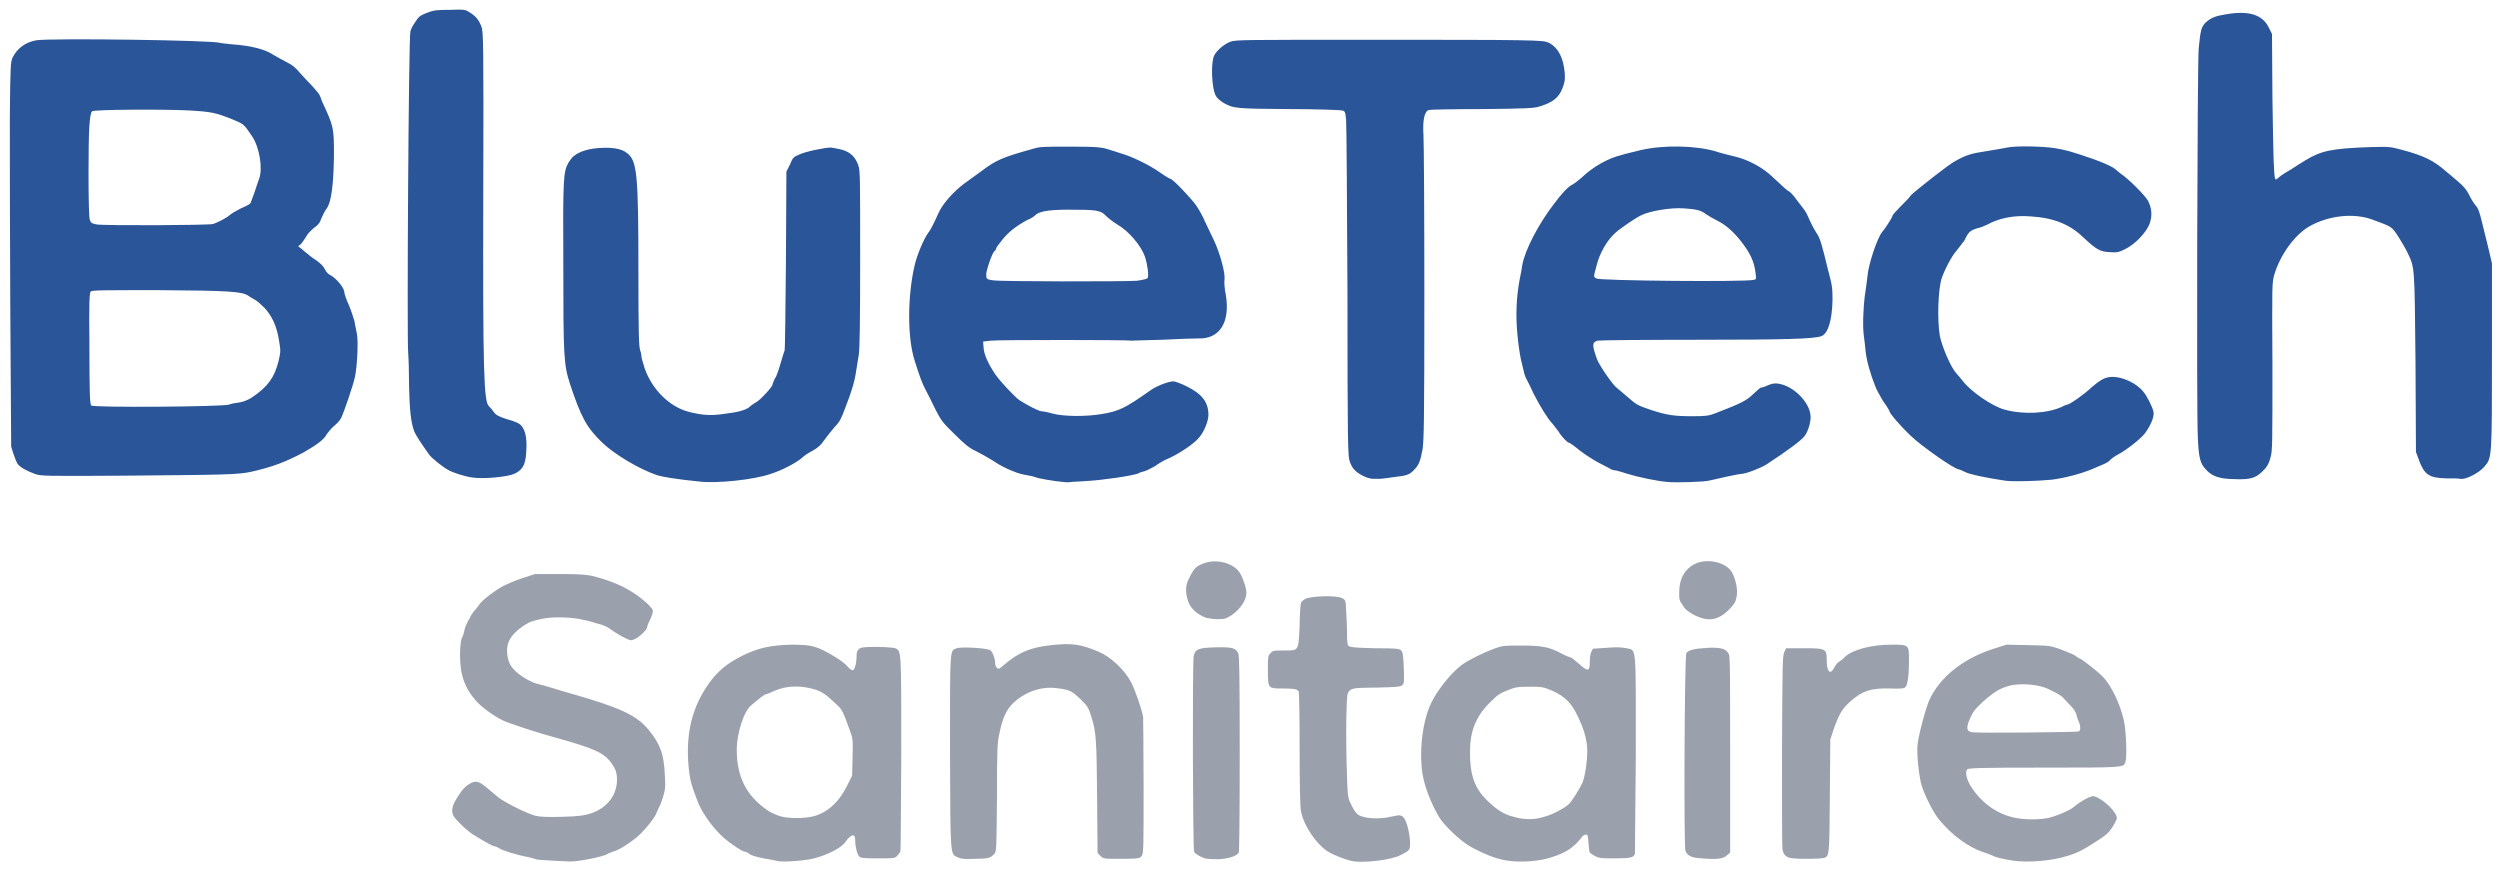
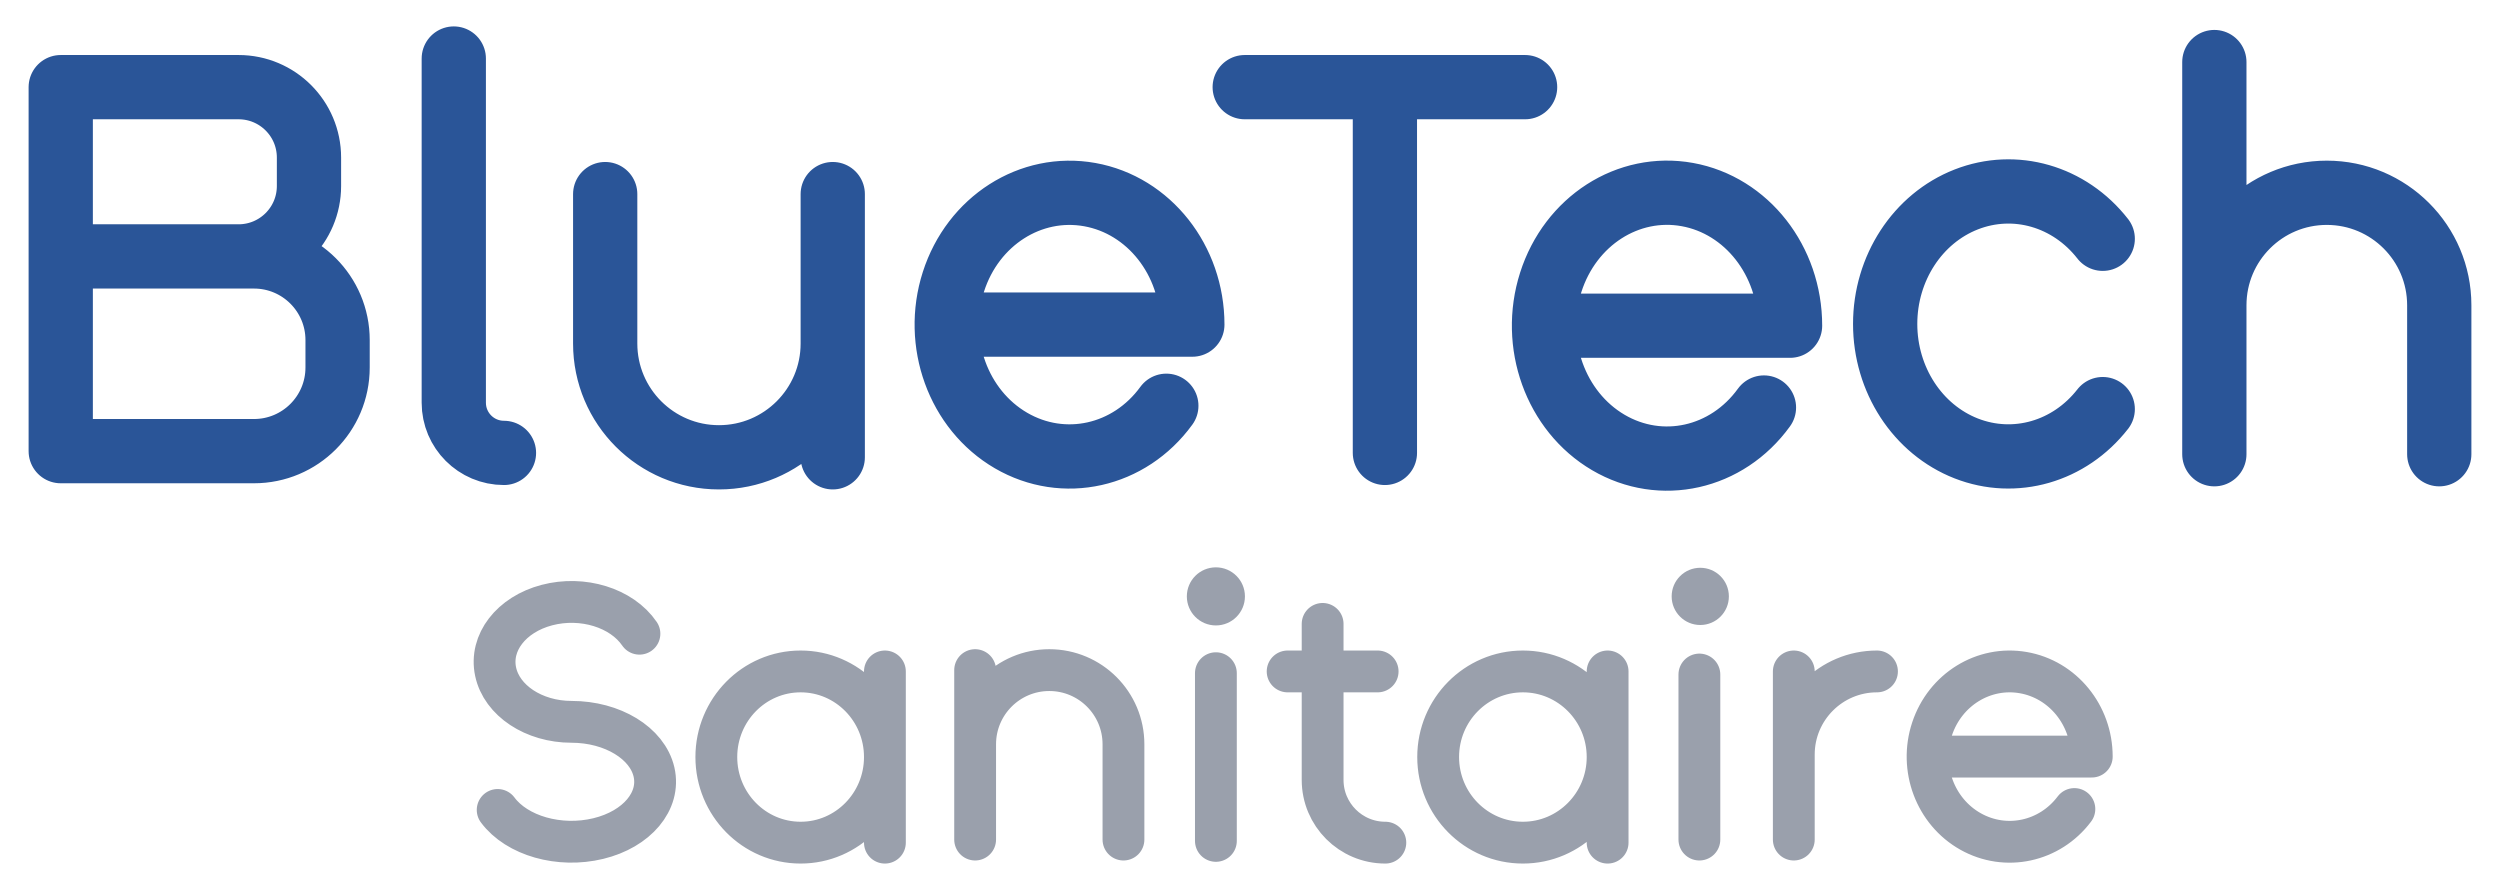
- <svg xmlns="http://www.w3.org/2000/svg" viewBox="12.2 13.5 559.2 194.5">
-   <path fill="#2A5598" fill-rule="evenodd" d="M168.5 121.2C163.6 120.7 160.5 120.2 159.2 119.8C155.1 118.4 149.6 115.1 146.9 112.5C143.4 109.1 142.2 106.9 139.7 99.4C138.3 95.0 138.2 93.4 138.2 72.6C138.1 53.2 138.2 51.9 139.4 49.8C139.8 49.2 140.3 48.5 140.7 48.3C141.8 47.4 144.0 46.7 146.4 46.6C149.2 46.4 151.3 46.8 152.4 47.7C154.7 49.4 155.0 52.2 155.0 74.1C155.0 88.2 155.1 91.0 155.4 91.9C155.6 92.4 155.7 93.1 155.7 93.4C155.7 93.7 156.1 94.8 156.4 95.9C158.1 100.7 162.0 104.5 166.2 105.6C169.3 106.4 171.2 106.5 174.0 106.1C177.4 105.7 179.2 105.2 180.0 104.4C180.3 104.1 181.1 103.6 181.6 103.3C182.5 102.7 185.0 100.0 185.0 99.5C185.0 99.4 185.3 98.5 185.8 97.7C186.2 96.8 186.7 95.2 187.0 94.1C187.3 93.1 187.6 92.1 187.7 91.9C187.8 91.8 187.9 82.7 188.0 71.8L188.1 51.9L188.9 50.3C189.5 48.8 189.7 48.6 190.9 48.1C192.3 47.4 196.7 46.5 198.1 46.5C198.7 46.6 199.8 46.8 200.6 47.0C202.5 47.6 203.5 48.6 204.2 50.5C204.6 51.8 204.6 53.0 204.6 71.4C204.6 85.7 204.5 91.4 204.3 92.8C204.1 93.8 203.9 95.5 203.7 96.5C203.4 98.7 202.7 101.1 201.2 104.9C200.4 107.1 200.0 107.9 198.9 109.0C198.2 109.8 197.2 111.1 196.6 111.9C195.8 113.1 195.2 113.6 194.0 114.3C193.2 114.7 192.1 115.4 191.6 115.9C190.2 117.1 187.1 118.7 184.6 119.5C180.9 120.8 172.5 121.7 168.5 121.2ZM250.0 121.3C248.4 121.2 244.2 120.5 243.7 120.2C243.5 120.1 242.9 120.0 242.5 119.9C240.8 119.6 240.2 119.5 238.3 118.7C237.3 118.3 235.5 117.4 234.4 116.6C233.3 115.9 231.5 114.9 230.5 114.4C229.0 113.7 228.1 113.0 225.7 110.6C223.0 108.0 222.7 107.5 221.5 105.2C220.8 103.8 219.9 101.9 219.4 101.0C218.5 99.4 217.8 97.4 216.8 94.2C215.1 88.9 215.2 79.6 216.8 72.8C217.3 70.6 218.8 67.0 219.8 65.6C220.4 64.9 221.3 63.0 222.1 61.2C223.0 59.1 225.6 56.2 228.1 54.4C228.9 53.8 230.5 52.7 231.7 51.8C235.0 49.3 236.4 48.7 243.2 46.8C244.8 46.3 245.6 46.3 251.3 46.3C257.3 46.3 258.7 46.4 260.4 47.0C260.8 47.1 261.9 47.5 262.9 47.8C265.4 48.5 269.3 50.4 271.7 52.1C272.8 52.9 273.9 53.5 274.0 53.5C274.5 53.5 278.6 57.8 279.8 59.5C280.4 60.4 281.3 62.0 281.7 63.0C282.2 64.0 283.1 66.0 283.8 67.4C285.1 70.2 286.3 74.6 286.1 76.0C286.0 76.6 286.1 78.1 286.4 79.5C287.4 85.6 285.0 89.4 280.2 89.2C279.5 89.2 275.8 89.3 272.1 89.5C268.3 89.6 265.2 89.7 265.1 89.7C264.7 89.5 235.4 89.5 233.8 89.7L232.1 89.9L232.2 91.2C232.3 92.8 233.2 94.8 234.8 97.2C236.0 98.9 238.9 102.0 240.2 103.0C241.9 104.1 244.6 105.5 245.2 105.5C245.5 105.5 246.6 105.7 247.6 106.0C250.2 106.7 255.3 106.7 258.7 106.1C262.4 105.5 263.9 104.8 269.4 100.9C270.9 99.8 273.6 98.8 274.7 98.8C275.0 98.8 276.4 99.3 277.6 99.9C281.1 101.6 282.5 103.5 282.5 106.3C282.5 107.7 281.5 110.2 280.3 111.5C279.2 112.8 276.2 114.8 273.9 115.9C272.8 116.3 271.3 117.2 270.5 117.8C269.6 118.3 268.6 118.8 268.2 118.9C267.7 119.0 267.1 119.2 266.8 119.4C265.6 119.9 258.9 120.9 255.2 121.1C253.7 121.2 252.1 121.3 251.8 121.3C251.4 121.4 250.6 121.4 250.0 121.3ZM385.1 121.3C382.8 121.1 378.5 120.2 376.3 119.5C375.0 119.1 373.7 118.7 373.4 118.7C373.1 118.7 372.5 118.5 372.1 118.2C371.7 118.0 370.6 117.4 369.6 116.9C368.7 116.4 366.9 115.3 365.6 114.3C364.4 113.3 363.3 112.5 363.1 112.5C362.8 112.5 361.5 111.2 360.8 110.0C360.4 109.5 359.8 108.7 359.4 108.2C358.4 107.2 356.7 104.4 355.2 101.5C354.7 100.3 354.0 99.0 353.7 98.4C353.4 97.9 353.1 97.0 353.0 96.4C352.9 95.9 352.6 94.7 352.4 93.9C352.2 93.0 351.8 90.5 351.6 88.2C351.2 83.9 351.4 79.9 352.1 76.1C352.3 75.2 352.6 73.6 352.7 72.8C353.3 69.4 356.4 63.5 359.8 59.1C361.5 56.8 363.0 55.2 363.9 54.8C364.3 54.6 365.2 53.9 365.9 53.3C368.5 50.8 371.9 48.9 374.8 48.2C375.7 47.9 377.6 47.5 379.1 47.1C384.1 45.9 391.5 46.0 396.1 47.4C397.2 47.8 399.1 48.2 400.2 48.5C403.2 49.2 406.4 50.9 408.6 53.0C411.5 55.7 411.8 56.0 412.5 56.4C412.8 56.6 413.5 57.4 414.0 58.1C414.5 58.7 415.2 59.7 415.6 60.2C416.0 60.6 416.6 61.8 417.0 62.8C417.4 63.7 418.1 65.0 418.5 65.6C419.3 66.7 419.7 68.1 421.1 73.9C422.0 77.2 422.1 77.9 422.1 80.6C422.0 85.2 421.1 88.1 419.6 88.7C417.8 89.3 411.9 89.5 391.4 89.5C379.7 89.5 369.9 89.6 369.5 89.7C368.3 90.1 368.3 90.7 369.4 93.8C369.9 95.2 373.0 99.7 373.9 100.3C374.3 100.6 375.4 101.6 376.5 102.5C378.1 103.9 378.5 104.2 381.2 105.1C385.1 106.4 386.7 106.6 390.8 106.6C393.9 106.6 394.4 106.5 396.0 105.9C401.7 103.7 402.9 103.1 404.4 101.6C405.2 100.9 405.9 100.2 406.1 100.2C406.3 100.2 407.0 100.0 407.6 99.7C408.5 99.3 409.1 99.2 409.9 99.3C413.5 99.8 417.2 103.7 417.2 106.8C417.2 108.1 416.6 110.1 415.8 111.1C415.1 112.0 412.2 114.2 407.3 117.4C406.0 118.2 402.7 119.5 401.7 119.5C401.2 119.5 397.0 120.4 394.5 121.0C393.4 121.3 387.0 121.5 385.1 121.3ZM460.6 121.0C456.0 120.3 452.8 119.6 451.8 119.1C451.2 118.8 450.5 118.5 450.4 118.5C449.4 118.5 442.0 113.3 439.5 110.9C437.3 108.8 434.8 105.9 434.8 105.4C434.8 105.3 434.2 104.3 433.4 103.2C432.7 102.0 431.9 100.6 431.7 100.0C430.6 97.3 429.7 94.1 429.5 92.1C429.4 90.9 429.2 89.3 429.1 88.6C428.8 86.4 429.0 82.2 429.3 79.8C429.5 78.4 429.8 76.5 429.9 75.4C430.1 72.7 432.1 66.7 433.2 65.4C433.9 64.6 435.5 62.1 435.5 61.8C435.5 61.6 436.3 60.7 437.3 59.7C438.3 58.7 439.4 57.6 439.6 57.2C440.6 56.2 448.3 50.1 449.6 49.5C452.1 48.1 453.3 47.8 456.6 47.3C458.6 47.0 460.6 46.6 461.2 46.5C462.9 46.1 468.8 46.2 471.6 46.6C474.1 47.0 475.3 47.3 480.5 49.1C483.2 50.1 484.7 50.8 485.3 51.3C485.5 51.5 486.0 51.9 486.5 52.3C488.1 53.3 491.9 57.1 492.6 58.3C493.5 59.9 493.7 61.8 493.0 63.6C492.2 65.6 489.8 68.1 487.6 69.2C486.0 70.0 485.7 70.0 484.1 69.9C481.9 69.8 481.1 69.3 478.2 66.6C475.2 63.7 471.6 62.2 466.3 61.9C462.8 61.6 459.3 62.3 456.8 63.7C456.2 64.0 455.2 64.4 454.7 64.5C453.2 64.9 452.6 65.3 452.0 66.5C451.7 67.1 451.4 67.7 451.2 67.8C451.1 68.0 450.5 68.7 449.9 69.5C448.7 70.8 447.1 74.0 446.5 75.8C445.7 78.4 445.5 85.0 446.1 88.6C446.6 91.1 448.5 95.5 449.7 96.9C450.1 97.3 450.8 98.2 451.3 98.8C453.1 101.1 457.7 104.3 460.5 105.1C464.8 106.3 470.1 106.0 473.4 104.5C473.9 104.2 474.5 104.0 474.6 104.0C475.1 104.0 478.3 101.8 480.1 100.1C482.2 98.3 483.2 97.8 484.8 97.8C487.0 97.8 490.1 99.2 491.6 101.1C492.4 102.0 493.6 104.4 493.9 105.6C494.1 106.7 493.3 108.6 492.0 110.4C491.0 111.7 487.8 114.2 485.9 115.2C485.3 115.5 484.6 116.0 484.3 116.3C484.0 116.7 483.3 117.1 482.8 117.3C482.3 117.5 481.0 118.1 480.0 118.5C477.5 119.5 474.2 120.4 471.1 120.8C468.0 121.1 462.3 121.3 460.6 121.0ZM319.2 120.6C317.8 120.5 315.8 119.4 315.0 118.4C314.7 118.1 314.3 117.3 314.1 116.7C313.7 115.7 313.6 112.6 313.6 78.9C313.5 58.7 313.4 41.3 313.3 40.3C313.1 38.5 313.1 38.4 312.4 38.2C312.0 38.1 306.6 37.9 300.5 37.9C288.4 37.8 288.1 37.8 285.7 36.4C285.1 36.0 284.4 35.4 284.2 35.0C283.2 33.4 283.0 27.4 283.8 25.9C284.4 24.7 286.1 23.3 287.5 22.8C288.8 22.4 290.9 22.4 317.2 22.4C332.9 22.4 348.4 22.4 351.8 22.5C357.6 22.6 357.9 22.7 358.9 23.2C360.8 24.3 361.9 26.5 362.2 29.8C362.3 31.4 362.2 31.9 361.7 33.2C360.9 35.3 359.6 36.4 356.6 37.3C355.6 37.7 353.6 37.8 343.9 37.9C337.6 37.9 332.1 38.0 331.8 38.1C330.8 38.4 330.4 40.4 330.6 43.7C330.7 45.3 330.8 61.2 330.8 79.1C330.8 108.0 330.7 111.8 330.4 114.0C329.9 116.6 329.6 117.5 328.5 118.6C327.5 119.7 326.8 119.9 324.1 120.2C322.7 120.4 321.3 120.6 321.0 120.6C320.7 120.6 319.8 120.6 319.2 120.6ZM509.5 120.5C507.8 120.2 506.7 119.7 505.7 118.6C504.3 117.2 504.0 115.9 503.8 111.1C503.5 104.8 503.7 28.3 504.0 24.4C504.4 20.2 504.6 19.5 505.6 18.5C506.9 17.4 507.7 17.1 510.1 16.7C515.3 15.8 518.3 16.8 519.7 19.7L520.4 21.1L520.5 35.6C520.7 48.9 520.8 52.5 521.1 53.5C521.2 53.7 521.4 53.7 521.9 53.2C522.2 52.9 523.4 52.1 524.5 51.5C525.5 50.8 527.0 49.9 527.8 49.4C531.4 47.2 533.8 46.7 542.4 46.4C546.6 46.3 546.8 46.3 549.4 47.0C554.3 48.3 556.6 49.4 559.4 51.9C559.9 52.3 561.1 53.3 562.0 54.1C563.2 55.1 563.8 55.8 564.4 56.9C564.8 57.8 565.5 58.9 565.9 59.4C566.5 60.0 566.8 60.9 567.3 62.9C567.7 64.4 568.3 67.1 568.8 69.0L569.6 72.4L569.6 92.8C569.6 116.0 569.6 115.9 567.9 117.9C566.7 119.3 563.6 120.9 562.5 120.6C562.1 120.5 560.7 120.5 559.3 120.5C555.6 120.4 554.5 119.7 553.3 116.5L552.6 114.6L552.5 94.6C552.3 72.8 552.3 73.4 550.8 70.2C550.4 69.3 549.4 67.6 548.7 66.5C547.1 64.1 547.4 64.3 542.8 62.6C538.7 61.1 533.2 61.7 529.0 64.0C525.6 65.8 522.2 70.5 520.9 75.0C520.4 76.8 520.4 77.2 520.5 95.6C520.5 112.2 520.5 114.4 520.1 115.7C519.7 117.3 519.2 118.1 518.1 119.1C516.7 120.4 515.6 120.7 513.0 120.7C511.7 120.7 510.1 120.6 509.5 120.5ZM117.8 120.3C116.2 120.1 113.5 119.2 112.6 118.7C111.1 117.9 108.8 116.0 108.2 115.2C106.7 113.1 105.3 111.0 104.9 110.1C104.1 108.1 103.8 105.0 103.7 99.8C103.7 96.9 103.6 93.6 103.5 92.4C103.2 88.8 103.6 21.6 104.0 20.5C104.1 20.0 104.6 19.1 105.1 18.4C105.8 17.3 106.1 17.0 107.6 16.4C109.2 15.8 109.7 15.7 112.8 15.7C116.1 15.6 116.2 15.6 117.3 16.3C118.6 17.1 119.3 17.9 119.9 19.5C120.3 20.5 120.4 23.1 120.3 56.5C120.2 96.5 120.4 103.5 121.6 104.4C121.7 104.5 122.2 105.0 122.6 105.6C123.2 106.4 123.6 106.6 125.7 107.3C127.2 107.7 128.4 108.2 128.7 108.6C129.9 109.8 130.2 112.2 129.8 115.8C129.5 117.8 128.9 118.7 127.2 119.5C125.6 120.2 120.1 120.7 117.8 120.3ZM20.0 119.5C18.3 118.9 16.6 118.0 16.1 117.2C15.9 116.9 15.5 115.9 15.2 115.0L14.7 113.4L14.5 82.5C14.4 65.5 14.4 46.2 14.4 39.5C14.5 28.0 14.6 27.3 15.0 26.4C16.1 24.2 18.0 22.9 20.4 22.5C24.0 22.0 60.4 22.5 61.4 23.1C61.5 23.1 62.6 23.3 63.9 23.4C68.3 23.7 71.5 24.5 73.4 25.8C74.3 26.3 75.7 27.1 76.5 27.5C77.5 28.0 78.3 28.6 79.2 29.7C79.9 30.5 81.2 31.9 82.1 32.8C83.0 33.8 83.7 34.7 83.7 34.8C83.8 35.0 84.0 35.5 84.2 36.1C86.9 41.9 86.9 42.1 86.9 48.4C86.8 54.9 86.3 58.7 85.3 60.1C84.9 60.6 84.4 61.6 84.1 62.3C83.8 63.3 83.3 63.9 82.4 64.5C81.7 65.1 80.9 65.9 80.7 66.4C80.4 66.9 79.9 67.6 79.6 68.0L78.9 68.6L79.7 69.2C80.0 69.5 80.6 70.0 80.9 70.2C81.2 70.5 82.1 71.2 82.9 71.7C84.0 72.5 84.6 73.1 84.9 73.8C85.2 74.4 85.7 74.9 86.2 75.1C87.3 75.7 89.0 77.6 89.2 78.7C89.2 79.2 89.7 80.6 90.3 81.9C90.8 83.1 91.3 84.7 91.5 85.4C91.6 86.2 91.9 87.3 92.0 88.0C92.4 89.6 92.1 95.4 91.6 97.8C91.2 99.7 89.1 105.8 88.5 107.0C88.3 107.5 87.5 108.3 86.9 108.8C86.2 109.4 85.6 110.2 85.3 110.6C84.7 111.8 83.2 112.9 80.1 114.7C75.9 116.9 73.3 117.9 68.5 119.0C65.4 119.7 62.3 119.7 39.8 119.9C22.3 120.0 21.3 120.0 20.0 119.5ZM63.4 104.0C63.9 103.8 65.0 103.6 65.9 103.5C66.9 103.3 67.8 102.9 68.7 102.3C72.1 100.0 73.6 97.9 74.5 94.3C75.0 92.1 75.0 92.0 74.6 89.6C74.1 86.4 73.0 84.1 71.3 82.3C70.6 81.6 69.7 80.8 69.3 80.6C68.9 80.4 68.3 80.0 67.8 79.7C66.5 78.7 63.5 78.5 47.5 78.4C35.7 78.4 32.7 78.4 32.5 78.7C32.2 79.0 32.1 81.3 32.2 90.3C32.2 101.6 32.3 103.7 32.6 104.2C32.9 104.7 61.9 104.5 63.4 104.0ZM266.5 76.3C267.9 76.1 268.7 75.9 268.9 75.7C269.2 75.2 268.9 72.8 268.3 70.9C267.4 68.4 264.7 65.2 262.1 63.7C261.3 63.2 260.2 62.4 259.6 61.8C258.4 60.5 257.4 60.4 251.2 60.4C246.7 60.4 244.5 60.8 243.7 61.7C243.5 61.9 242.8 62.4 242.0 62.7C239.6 64.0 238.0 65.2 236.5 67.0C235.7 68.0 235.0 68.9 235.0 69.1C235.0 69.3 234.8 69.6 234.6 69.7C234.1 70.2 232.8 73.9 232.8 74.9C232.8 75.9 232.9 76.0 234.3 76.2C235.8 76.5 264.0 76.5 266.5 76.3ZM404.5 76.1C405.0 76.0 405.1 75.9 404.9 74.7C404.6 72.0 403.7 70.1 401.5 67.3C399.8 65.2 398.2 63.8 396.4 62.9C395.4 62.4 394.2 61.7 393.8 61.4C392.6 60.5 391.6 60.3 388.8 60.1C385.9 59.9 381.1 60.7 379.2 61.7C377.8 62.4 374.3 64.8 373.4 65.7C371.7 67.2 369.9 70.3 369.3 73.0C368.6 75.5 368.6 75.4 369.3 75.8C370.1 76.3 402.5 76.6 404.5 76.1ZM59.9 63.6C61.0 63.2 62.8 62.3 63.6 61.6C64.0 61.2 65.2 60.6 66.1 60.1C67.1 59.7 68.0 59.2 68.2 59.0C68.3 58.8 68.7 57.7 69.1 56.6C69.5 55.5 69.9 54.1 70.2 53.4C71.0 51.0 70.2 46.4 68.6 44.0C66.7 41.2 66.8 41.3 64.2 40.2C60.4 38.7 59.6 38.5 54.4 38.2C48.3 37.9 33.1 38.0 32.8 38.4C32.2 39.0 32.0 42.7 32.0 52.2C32.0 58.1 32.1 62.3 32.3 62.7C32.5 63.3 32.7 63.5 33.8 63.7C35.5 64.0 58.8 63.9 59.9 63.6Z" />
-   <path fill="#9AA0AC" fill-rule="evenodd" d="M135.6 206.0C133.8 205.9 132.2 205.8 132.1 205.7C131.9 205.6 131.1 205.4 130.3 205.2C128.0 204.8 124.4 203.7 123.8 203.2C123.5 203.0 123.0 202.8 122.8 202.8C122.5 202.8 121.7 202.3 120.9 201.9C120.0 201.4 118.9 200.7 118.4 200.4C117.2 199.8 114.5 197.3 113.7 196.1C113.0 194.9 113.3 193.6 114.8 191.4C115.6 190.1 116.3 189.4 117.1 188.9C118.6 188.0 119.3 188.2 121.1 189.7C121.8 190.3 123.0 191.3 123.6 191.8C124.9 192.9 130.3 195.6 132.1 196.0C132.9 196.2 134.7 196.3 138.0 196.2C141.8 196.1 142.9 195.9 144.2 195.5C148.2 194.2 150.4 191.1 150.2 187.4C150.1 186.1 149.9 185.6 149.1 184.4C147.5 182.0 145.5 181.0 136.5 178.5C131.8 177.2 128.9 176.2 125.5 175.0C123.6 174.3 120.4 172.1 119.0 170.6C116.2 167.6 115.1 164.6 115.1 160.0C115.1 157.9 115.3 156.9 115.5 156.2C115.8 155.8 116.0 154.9 116.1 154.4C116.2 153.8 116.6 153.0 116.9 152.4C117.2 151.9 117.5 151.4 117.5 151.3C117.5 151.2 117.9 150.6 118.3 150.1C118.8 149.6 119.3 148.9 119.5 148.6C120.2 147.6 123.3 145.3 124.9 144.5C125.7 144.1 127.6 143.3 129.1 142.8L131.9 141.9L137.2 141.9C141.6 141.9 143.0 142.0 144.6 142.3C147.5 143.0 151.0 144.3 152.9 145.5C155.2 146.8 158.0 149.2 158.2 150.0C158.3 150.4 158.1 151.0 157.7 151.9C157.3 152.7 157.0 153.4 157.0 153.6C157.0 154.5 154.4 156.8 153.3 156.7C152.7 156.7 150.0 155.2 148.4 154.0C148.0 153.7 146.9 153.2 145.9 153.0C144.9 152.7 143.6 152.3 142.9 152.2C140.7 151.6 136.7 151.4 134.1 151.8C131.5 152.3 130.8 152.5 129.4 153.4C126.3 155.5 125.3 157.4 125.7 160.2C126.0 161.8 126.4 162.6 127.7 163.8C128.9 164.9 131.3 166.3 132.6 166.5C133.3 166.7 134.9 167.1 136.1 167.5C137.4 167.9 139.0 168.4 139.8 168.6C151.0 171.8 154.7 173.5 157.4 176.9C159.9 180.0 160.7 182.2 160.9 186.7C161.1 189.6 161.0 190.1 160.5 191.8C160.2 192.8 159.8 193.8 159.6 194.1C159.5 194.4 159.2 194.9 159.1 195.2C158.8 196.3 156.2 199.5 154.6 200.8C152.6 202.4 150.7 203.6 149.3 204.0C148.8 204.2 148.2 204.4 148.1 204.5C147.4 205.1 141.2 206.3 139.6 206.2C139.2 206.2 137.4 206.1 135.6 206.0ZM186.1 206.1C185.8 206.0 184.4 205.7 183.0 205.5C181.5 205.2 180.1 204.8 179.8 204.5C179.5 204.2 179.0 204.0 178.8 204.0C178.3 204.0 176.0 202.5 174.2 201.0C171.8 198.9 169.4 195.6 168.3 192.9C166.8 189.0 166.5 188.0 166.2 184.7C165.6 177.5 167.0 171.8 170.6 166.6C172.6 163.7 174.9 161.8 178.4 160.1C181.9 158.4 184.6 157.8 189.3 157.7C193.8 157.7 195.0 158.0 199.1 160.5C200.1 161.1 201.3 162.0 201.8 162.6C202.3 163.2 202.8 163.5 203.0 163.4C203.4 163.3 203.8 161.8 203.8 160.1C203.8 159.6 203.9 159.1 204.2 158.8C204.7 158.3 205.1 158.2 208.4 158.2C210.4 158.2 212.2 158.4 212.5 158.5C213.8 159.2 213.8 158.6 213.8 181.9C213.7 193.8 213.7 203.7 213.6 203.9C213.5 204.2 213.2 204.6 212.9 204.9C212.4 205.5 212.2 205.5 208.6 205.5C205.3 205.5 204.8 205.4 204.4 205.1C203.9 204.5 203.5 202.9 203.5 201.6C203.5 201.0 203.4 200.5 203.2 200.4C202.9 200.1 201.9 200.9 201.4 201.7C200.6 203.0 197.7 204.6 194.3 205.5C192.4 206.0 187.4 206.4 186.1 206.1ZM314.6 206.1C313.2 205.8 310.9 204.9 309.6 204.2C306.9 202.7 303.8 198.3 303.2 194.9C303.0 193.9 302.9 188.9 302.9 181.0C302.9 174.2 302.8 168.4 302.7 168.2C302.4 167.6 301.5 167.5 298.8 167.5C295.8 167.5 295.8 167.4 295.8 163.3C295.8 160.4 295.8 160.2 296.4 159.6C296.9 159.0 297.2 159.0 299.4 159.0C302.8 159.0 302.6 159.2 302.9 153.5C302.9 150.9 303.1 148.7 303.2 148.4C303.2 148.2 303.6 147.8 304.1 147.5C305.3 146.8 311.2 146.6 312.4 147.3C313.2 147.7 313.2 147.8 313.3 150.0C313.4 151.3 313.5 153.5 313.5 155.0C313.5 157.2 313.6 157.8 313.9 158.0C314.2 158.3 315.6 158.4 319.8 158.5C324.7 158.5 325.3 158.6 325.6 159.0C326.0 159.4 326.1 160.2 326.2 162.9C326.3 166.1 326.3 166.4 325.8 166.8C325.4 167.1 324.6 167.2 320.1 167.3C313.1 167.4 313.6 167.1 313.4 172.1C313.3 174.2 313.3 179.5 313.4 183.9C313.6 191.9 313.7 191.9 314.3 193.2C315.5 195.7 315.9 196.0 318.0 196.4C319.5 196.6 320.3 196.6 322.2 196.4C323.4 196.2 324.6 195.9 324.8 195.9C325.1 195.8 325.5 195.9 325.9 196.1C326.7 196.6 327.5 199.5 327.6 201.8C327.6 203.7 327.6 203.7 325.4 204.8C323.3 205.9 317.0 206.6 314.6 206.1ZM350.1 206.1C347.4 205.8 345.2 205.0 341.7 203.2C339.5 202.1 336.5 199.4 334.6 197.0C333.4 195.4 331.5 191.3 330.8 188.5C329.4 183.5 330.1 175.2 332.4 170.6C333.8 167.7 337.0 163.8 339.2 162.2C340.7 161.1 344.2 159.4 346.4 158.6C348.3 157.9 348.6 157.9 352.5 157.9C357.1 157.9 358.8 158.2 361.7 159.8C362.5 160.2 363.2 160.5 363.4 160.5C363.6 160.5 364.5 161.2 365.4 162.0C367.4 163.8 367.8 163.7 367.8 161.6C367.8 160.8 367.9 159.9 368.1 159.4L368.5 158.6L371.6 158.4C373.8 158.2 375.1 158.3 376.0 158.5C378.3 159.0 378.1 157.4 378.1 182.3C378.0 194.3 377.9 204.3 377.9 204.5C377.6 205.3 376.9 205.5 373.6 205.5C370.8 205.5 370.1 205.5 369.2 205.1C368.6 204.8 368.0 204.4 367.8 204.2C367.7 204.0 367.6 203.0 367.5 202.0C367.4 200.3 367.3 200.1 366.9 200.2C366.6 200.2 366.1 200.5 365.9 200.9C364.3 203.0 362.4 204.3 359.1 205.3C356.7 206.1 352.9 206.4 350.1 206.1ZM462.4 206.0C459.9 205.6 458.4 205.2 457.7 204.8C457.3 204.6 456.4 204.3 455.8 204.1C452.5 203.0 448.9 200.4 446.0 196.9C444.7 195.4 442.7 191.4 442.0 189.1C441.4 187.0 440.9 181.9 441.1 180.2C441.3 178.0 443.0 171.7 443.8 170.0C446.2 164.8 451.6 160.6 458.5 158.5L461.0 157.7L465.8 157.8C470.5 157.9 470.7 157.9 473.0 158.7C474.3 159.2 475.8 159.8 476.3 160.1C476.8 160.5 477.3 160.8 477.4 160.8C477.7 160.8 481.2 163.5 482.6 164.9C484.5 166.9 486.5 171.1 487.3 174.8C487.8 177.4 488.0 182.7 487.6 184.0C487.2 185.2 487.1 185.2 469.2 185.2C454.7 185.2 452.5 185.3 452.2 185.6C451.7 186.3 452.1 188.0 453.3 189.8C455.7 193.3 459.0 195.6 462.8 196.4C465.1 196.9 468.7 196.9 470.6 196.4C472.6 195.9 475.5 194.6 476.2 193.9C477.6 192.7 480.0 191.4 480.6 191.6C482.5 192.1 485.7 195.1 485.7 196.5C485.7 196.7 485.3 197.6 484.7 198.5C483.8 199.9 483.3 200.3 480.5 202.1C478.0 203.7 476.8 204.3 474.8 204.9C471.1 206.1 465.7 206.5 462.4 206.0ZM226.5 205.3C224.7 204.4 224.8 205.8 224.7 181.8C224.7 158.1 224.6 159.1 226.2 158.5C227.4 158.1 233.4 158.5 233.8 159.0C234.3 159.5 234.8 160.9 234.8 161.8C234.8 162.2 234.9 162.6 235.2 162.9C235.5 163.2 235.7 163.2 236.8 162.2C240.1 159.4 242.7 158.3 247.4 157.8C252.0 157.3 254.0 157.6 258.0 159.3C260.6 160.4 263.6 163.2 265.1 165.9C266.1 167.8 267.6 172.1 267.9 173.9C267.9 174.6 268.0 181.8 268.0 189.8C268.0 202.5 268.0 204.4 267.6 204.9C267.2 205.6 266.8 205.6 261.3 205.6C259.1 205.6 258.9 205.5 258.3 204.9L257.7 204.3L257.6 192.0C257.5 179.0 257.4 177.2 256.3 173.8C255.7 171.8 255.5 171.5 254.0 170.0C252.0 168.1 251.5 167.8 249.1 167.5C245.5 166.9 241.9 168.0 239.0 170.6C237.4 172.1 236.5 173.9 235.8 177.3C235.3 179.5 235.2 180.5 235.2 191.8C235.1 203.5 235.1 204.0 234.6 204.5C233.8 205.4 233.3 205.6 230.2 205.6C227.9 205.7 227.1 205.6 226.5 205.3ZM281.7 205.5C280.6 205.1 279.5 204.5 279.3 204.0C279.0 203.4 278.9 161.7 279.2 160.3C279.5 158.7 280.3 158.4 284.0 158.3C287.8 158.2 288.6 158.4 289.2 159.7C289.4 160.3 289.5 164.3 289.5 182.1C289.5 195.7 289.4 204.0 289.3 204.2C288.8 205.0 287.0 205.6 284.6 205.7C283.4 205.7 282.1 205.6 281.7 205.5ZM392.9 205.5C390.6 205.4 389.6 204.9 389.2 203.8C388.8 202.8 389.0 160.3 389.4 159.6C389.9 158.9 391.0 158.6 394.3 158.4C397.2 158.3 398.3 158.6 398.9 159.8C399.2 160.2 399.2 165.3 399.2 182.3L399.2 204.2L398.5 204.8C397.7 205.6 396.3 205.8 392.9 205.5ZM413.4 205.5C411.8 205.4 411.1 204.8 410.9 203.4C410.8 203.0 410.8 193.1 410.8 181.5C410.9 162.3 410.9 160.3 411.3 159.4L411.7 158.5L415.7 158.5C420.6 158.5 420.8 158.6 420.8 161.1C420.8 163.8 421.6 164.6 422.5 162.8C422.8 162.2 423.3 161.6 423.6 161.5C423.9 161.3 424.5 160.9 424.9 160.4C426.7 158.8 430.8 157.7 435.3 157.7C439.3 157.7 439.2 157.7 439.2 161.4C439.2 164.5 438.9 166.7 438.4 167.2C438.1 167.5 437.4 167.6 435.0 167.5C430.7 167.4 428.9 168.0 426.3 170.2C424.3 172.0 423.7 172.9 422.4 176.5L421.6 178.9L421.5 191.5C421.4 204.9 421.4 205.0 420.2 205.4C419.5 205.6 415.5 205.7 413.4 205.5ZM357.6 196.2C359.5 195.7 361.9 194.4 363.1 193.4C363.8 192.7 365.4 190.2 366.2 188.5C366.8 187.0 367.4 182.7 367.2 180.5C367.0 178.3 366.3 176.1 365.0 173.5C363.7 170.7 362.1 169.2 359.4 168.0C357.5 167.2 357.2 167.1 354.4 167.1C351.6 167.1 351.2 167.2 349.4 167.9C347.6 168.6 347.1 169.0 345.4 170.7C342.3 173.8 341.0 177.1 341.0 181.7C341.0 186.8 342.0 189.7 344.7 192.4C346.8 194.5 348.6 195.7 350.8 196.2C353.2 196.9 355.4 196.9 357.6 196.2ZM194.1 196.1C197.2 195.3 199.8 193.0 201.6 189.4L202.8 187.0L202.9 182.9C203.0 178.9 203.0 178.8 202.3 176.9C200.6 172.2 200.6 172.2 198.8 170.6C196.6 168.5 195.6 167.9 193.2 167.4C190.5 166.8 187.8 167.0 185.5 168.0C184.6 168.4 183.7 168.8 183.5 168.8C183.3 168.8 182.4 169.4 180.3 171.2C178.6 172.5 177.0 177.5 177.0 181.2C177.0 187.5 179.3 191.8 184.4 195.1C185.0 195.4 186.1 195.9 186.8 196.1C188.6 196.6 192.2 196.6 194.1 196.1ZM477.2 177.1C477.6 176.9 477.6 176.0 477.3 175.2C477.1 174.9 476.9 174.1 476.7 173.6C476.6 172.8 476.1 172.1 475.3 171.3C474.6 170.6 474.0 169.9 473.8 169.7C473.5 169.1 470.4 167.5 469.0 167.1C466.6 166.5 464.0 166.4 462.0 166.8C459.6 167.4 458.3 168.2 455.7 170.5C454.1 172.0 453.5 172.7 453.0 173.9C451.9 176.3 452.0 177.1 453.4 177.3C454.6 177.5 476.9 177.3 477.2 177.1ZM282.0 151.7C279.7 150.8 278.3 149.4 277.8 147.5C277.3 145.5 277.4 144.2 278.3 142.6C279.3 140.6 279.8 140.1 281.5 139.5C284.1 138.5 287.7 139.3 289.3 141.3C290.0 142.2 291.0 144.9 291.0 146.1C291.0 147.7 289.7 149.7 287.7 151.1C286.4 151.9 286.2 152.0 284.6 152.0C283.7 152.0 282.5 151.8 282.0 151.7ZM391.2 151.1C389.8 150.3 389.2 149.9 388.6 148.9C387.8 147.8 387.8 147.5 387.8 146.0C387.8 142.9 389.1 140.7 391.4 139.6C394.2 138.3 398.3 139.3 399.6 141.5C400.5 143.2 401.0 145.6 400.6 147.2C400.4 148.2 400.1 148.7 398.8 150.0C396.4 152.3 394.3 152.6 391.2 151.1Z" />
+ <svg xmlns="http://www.w3.org/2000/svg" viewBox="8 10 568 202">
+   <g fill="none" stroke-linecap="round" stroke-linejoin="round">
+     <path stroke="#2A5598" stroke-width="14.6" d="M21.8 29.8 V112.5 M21.8 29.8 H62.2 A16 16 0 0 1 78.2 45.8 V52.26 A16 16 0 0 1 62.2 68.26 H21.8 M21.8 68.26 H65.7 A19 19 0 0 1 84.7 87.26 V93.5 A19 19 0 0 1 65.7 112.5 H21.8 M111.1 23.3 V101.5 A11.4 11.4 0 0 0 122.5 112.9 M145.5 54.1 V88.05 A25.85 25.85 0 0 0 197.2 88.05 M197.2 54.1 V113.9 M223.1 83.75 H278.9 A27.9 29.95 0 1 0 272.99 102.19 M290.8 29.8 H354.5 M322.65 29.8 V112.9 M358.8 84 H414.7 A27.95 30.2 0 1 0 408.77 102.59 M485.74 64.25 A27.99 30.1 0 1 0 485.74 102.95 M511.1 24.1 V113.2 M511.1 79.35 A25.55 25.55 0 0 1 562.2 79.35 V113.2" />
+     <path stroke="#9AA0AC" stroke-width="9.5" d="M153.28 153.98 A17.48 13.62 0 1 0 137.85 174 A19 13.62 0 1 1 121.07 194.02 M170.75 182 A19.15 19.45 0 1 0 209.05 182 A19.15 19.45 0 1 0 170.75 182 M209.05 162.55 V201.45 M229.55 162.25 V200.75 M229.55 179.1 A16.85 16.85 0 0 1 263.25 179.1 V200.75 M284.25 162.95 V201.05 M308.5 151.75 V187.2 A14.25 14.25 0 0 0 322.75 201.45 M300.55 162.55 H321 M334.75 182 A19.25 19.45 0 1 0 373.25 182 A19.25 19.45 0 1 0 334.75 182 M373.25 162.55 V201.45 M394.1 163.25 V200.75 M415.55 162.55 V200.75 M415.55 181.45 A18.9 18.9 0 0 1 434.45 162.55 M445.95 181.9 H483.25 A18.65 19.35 0 1 0 479.3 193.81" />
+   </g>
+   <g fill="#9AA0AC">
+     <circle cx="284.25" cy="145.5" r="6.6" />
+     <circle cx="394.3" cy="145.5" r="6.5" />
+   </g>
</svg>
